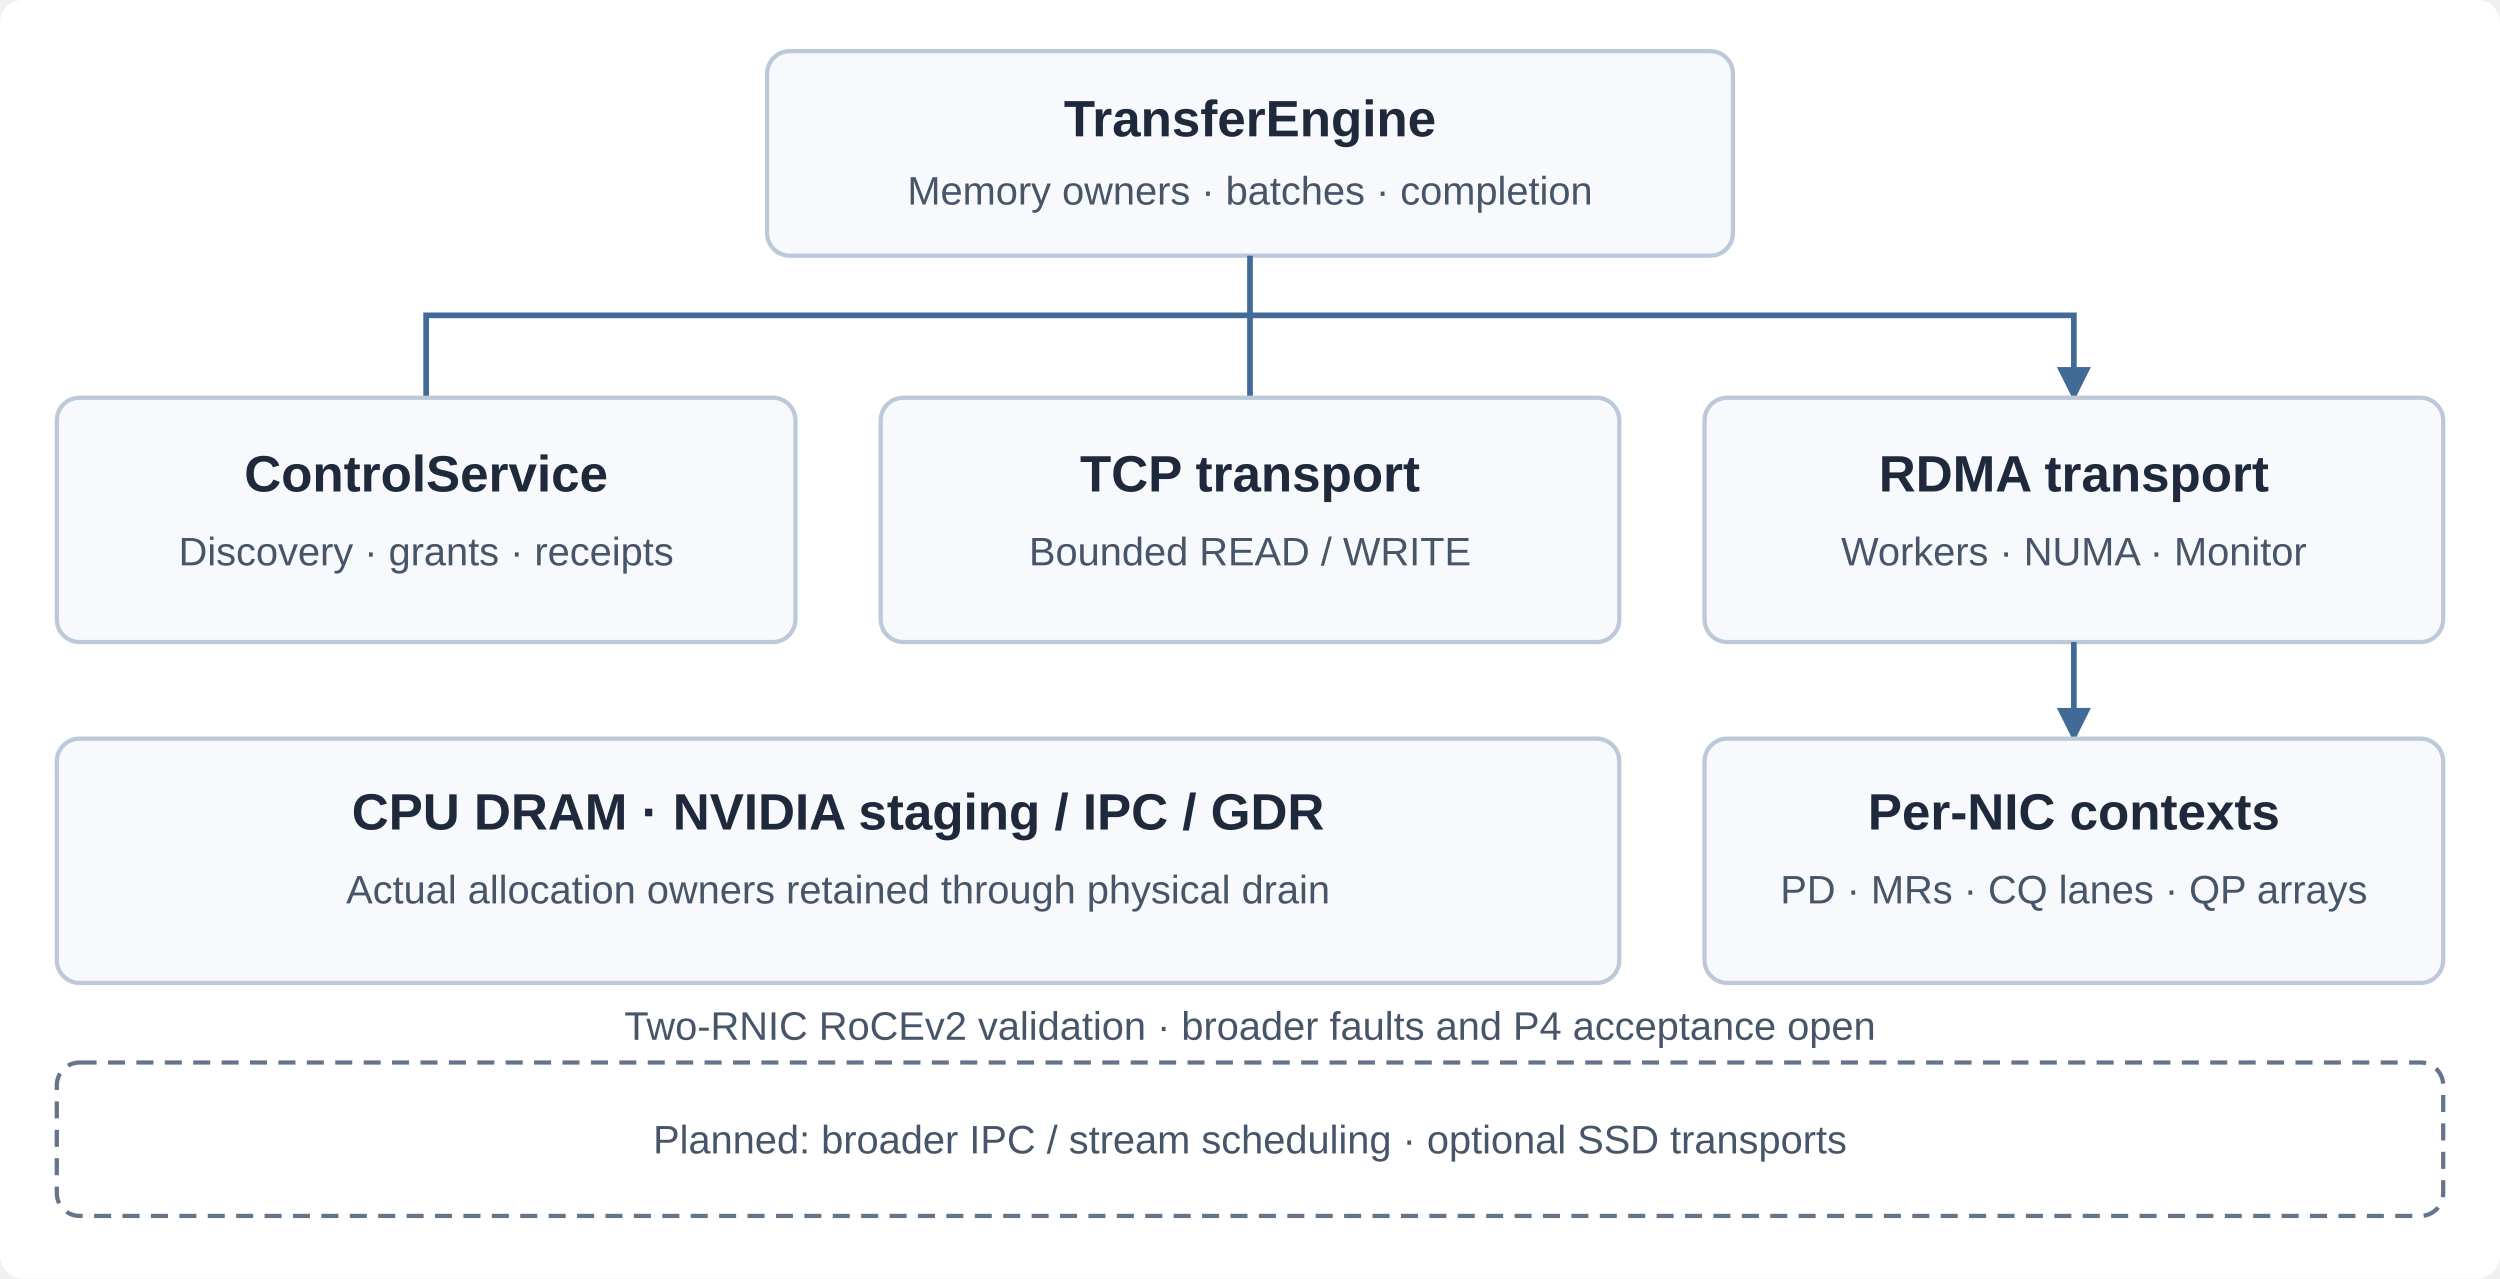
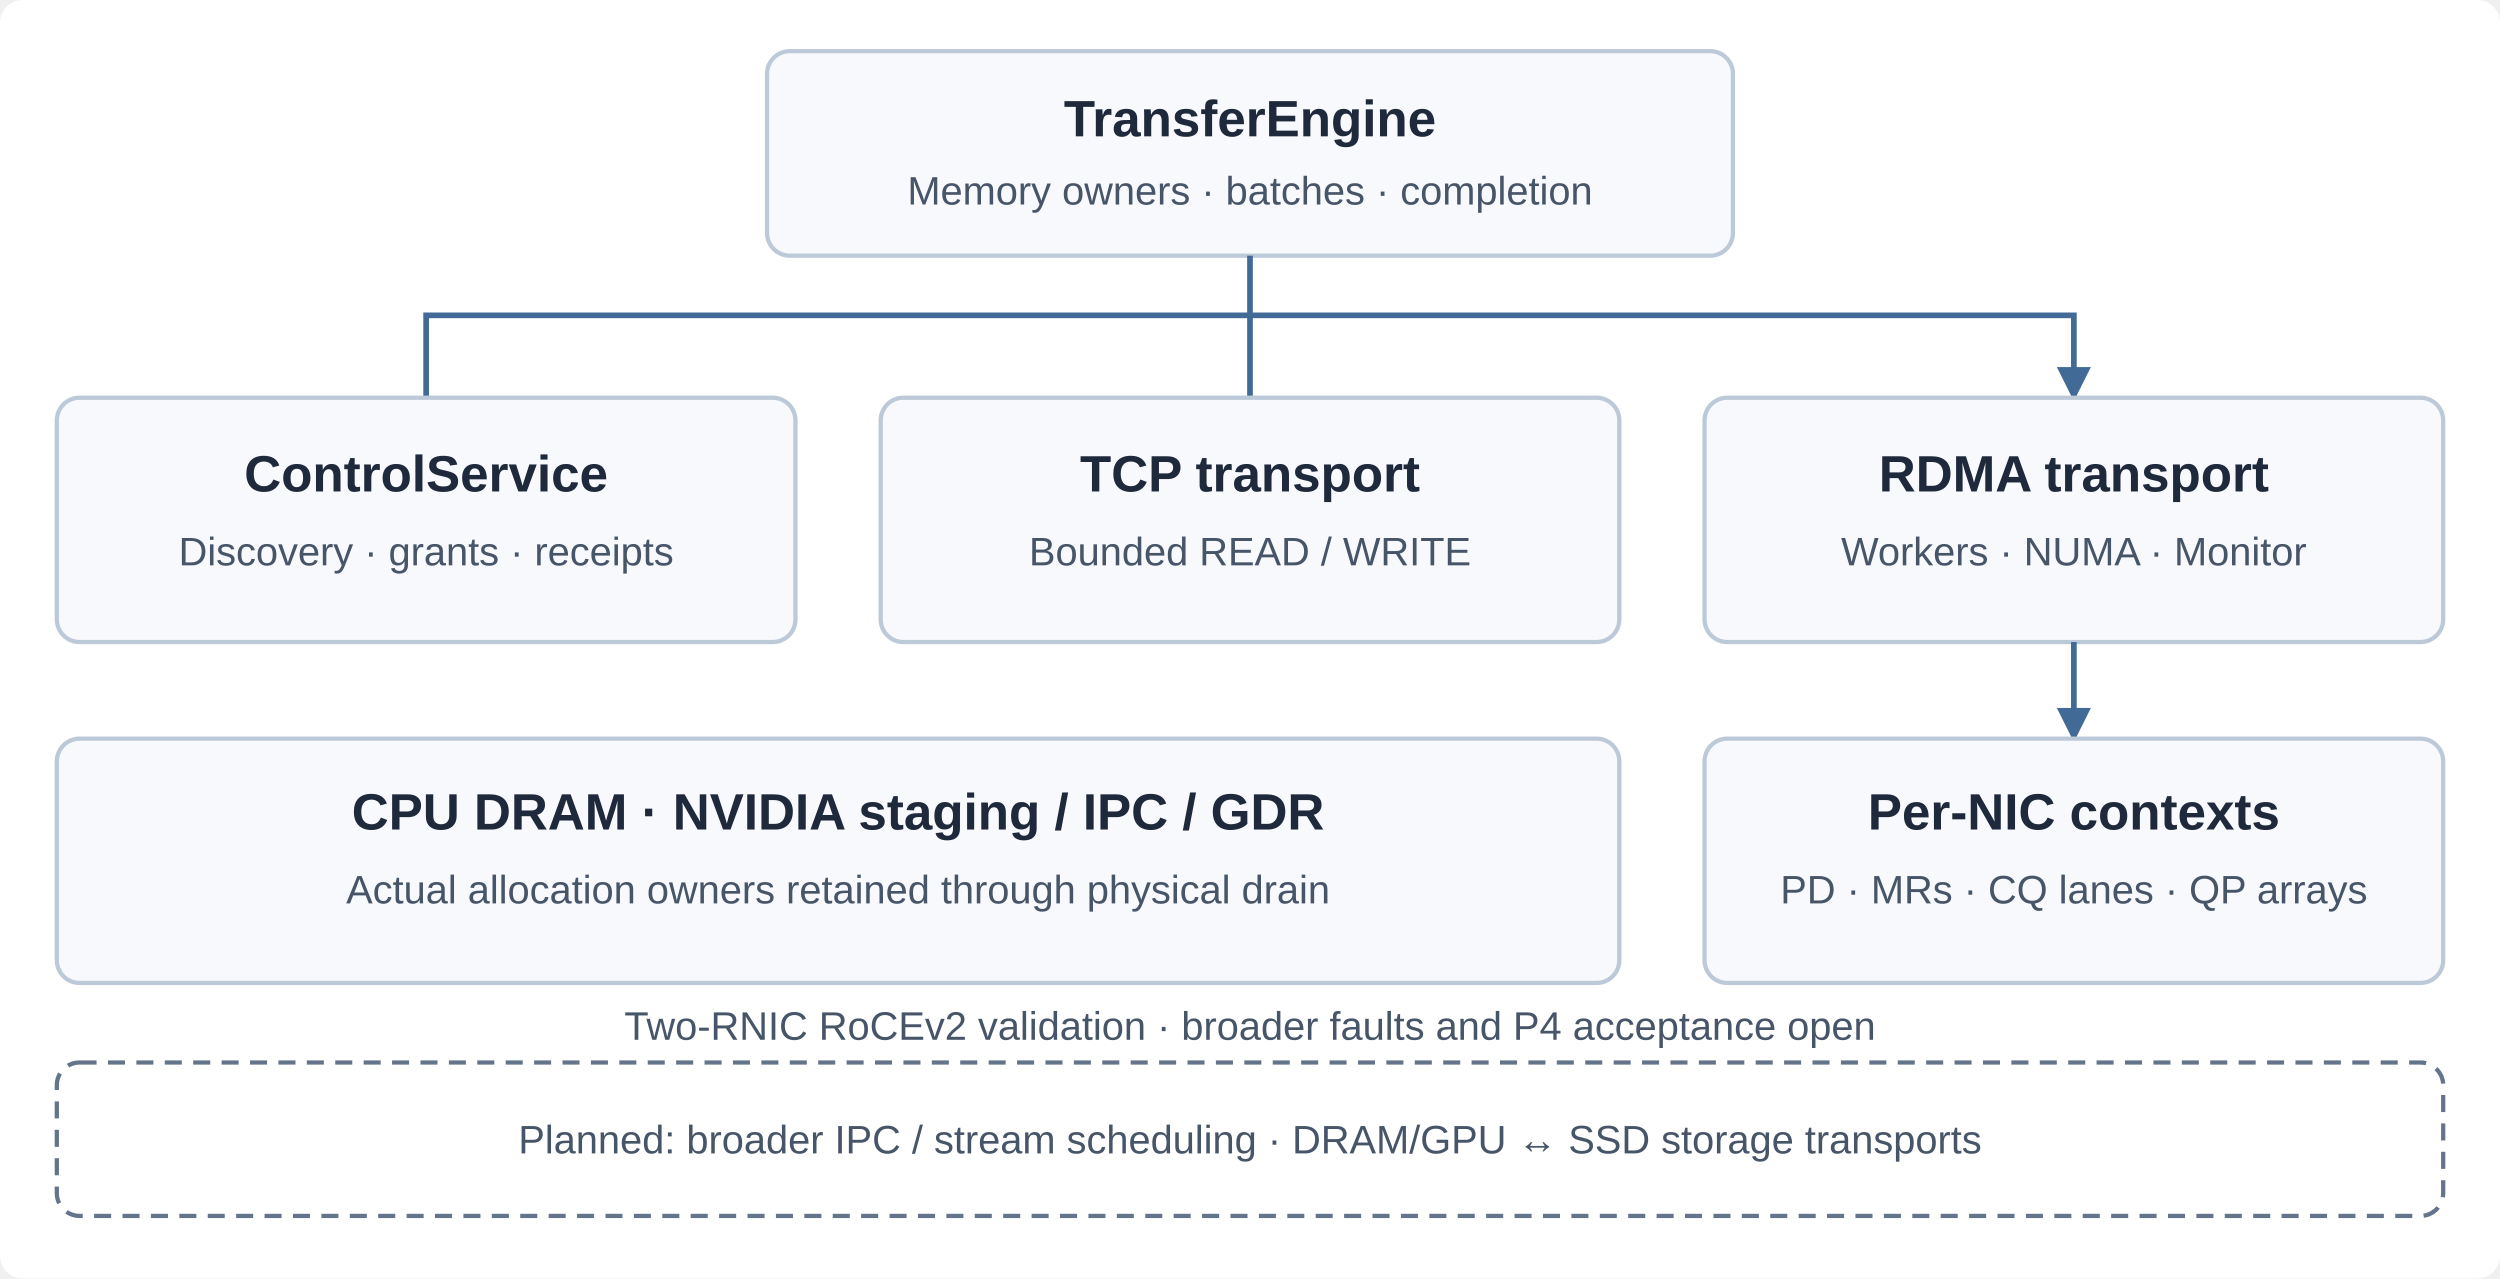
<svg xmlns="http://www.w3.org/2000/svg" viewBox="0 0 880 450" role="img" aria-labelledby="title desc">
  <style>
.canvas{fill:#fff}.box{fill:#f7f9fc;stroke:#bcc9d8;stroke-width:1.5;rx:8}.label{font:600 18px Arial,sans-serif;fill:#1e293b}.small{font:14px Arial,sans-serif;fill:#475569}.edge{fill:none;stroke:#426a97;stroke-width:2}.future{fill:none;stroke:#64748b;stroke-width:1.5;stroke-dasharray:6 4}
@media(prefers-color-scheme:dark){.canvas{fill:#14181e}.box{fill:#202735;stroke:#627289}.label{fill:#e2e8f0}.small{fill:#b9c5d6}.edge{stroke:#91b7df}.future{stroke:#a6b3c6}}
</style>
  <rect class="canvas" width="880" height="450" rx="8" />
  <defs>
    <marker id="arrow" viewBox="0 0 10 10" refX="9" refY="5" markerWidth="6" markerHeight="6" orient="auto-start-reverse">
      <path d="M0 0 10 5 0 10Z" fill="#426a97" />
    </marker>
  </defs>
  <rect class="box" x="270" y="18" width="340" height="72" />
  <text class="label" x="440" y="48" text-anchor="middle">TransferEngine</text>
  <text class="small" x="440" y="72" text-anchor="middle">Memory owners · batches · completion</text>
  <path class="edge" d="M440 90V111H150V140M440 111V140M440 111H730V140" marker-end="url(#arrow)" />
  <rect class="box" x="20" y="140" width="260" height="86" />
  <text class="label" x="150" y="173" text-anchor="middle">ControlService</text>
  <text class="small" x="150" y="199" text-anchor="middle">Discovery · grants · receipts</text>
  <rect class="box" x="310" y="140" width="260" height="86" />
  <text class="label" x="440" y="173" text-anchor="middle">TCP transport</text>
  <text class="small" x="440" y="199" text-anchor="middle">Bounded READ / WRITE</text>
  <rect class="box" x="600" y="140" width="260" height="86" />
  <text class="label" x="730" y="173" text-anchor="middle">RDMA transport</text>
  <text class="small" x="730" y="199" text-anchor="middle">Workers · NUMA · Monitor</text>
  <path class="edge" d="M730 226V260" marker-end="url(#arrow)" />
  <rect class="box" x="600" y="260" width="260" height="86" />
  <text class="label" x="730" y="292" text-anchor="middle">Per-NIC contexts</text>
  <text class="small" x="730" y="318" text-anchor="middle">PD · MRs · CQ lanes · QP arrays</text>
  <rect class="box" x="20" y="260" width="550" height="86" />
  <text class="label" x="295" y="292" text-anchor="middle">CPU DRAM · NVIDIA staging / IPC / GDR</text>
  <text class="small" x="295" y="318" text-anchor="middle">Actual allocation owners retained through physical drain</text>
  <rect class="future" x="20" y="374" width="840" height="54" rx="8" />
  <text class="small" x="440" y="366" text-anchor="middle">Two-RNIC RoCEv2 validation · broader faults and P4 acceptance open</text>
-   <text class="small" x="440" y="406" text-anchor="middle">Planned: broader IPC / stream scheduling · optional SSD transports</text>
+   <text class="small" x="440" y="406" text-anchor="middle">Planned: broader IPC / stream scheduling · DRAM/GPU ↔ SSD storage transports</text>
</svg>
